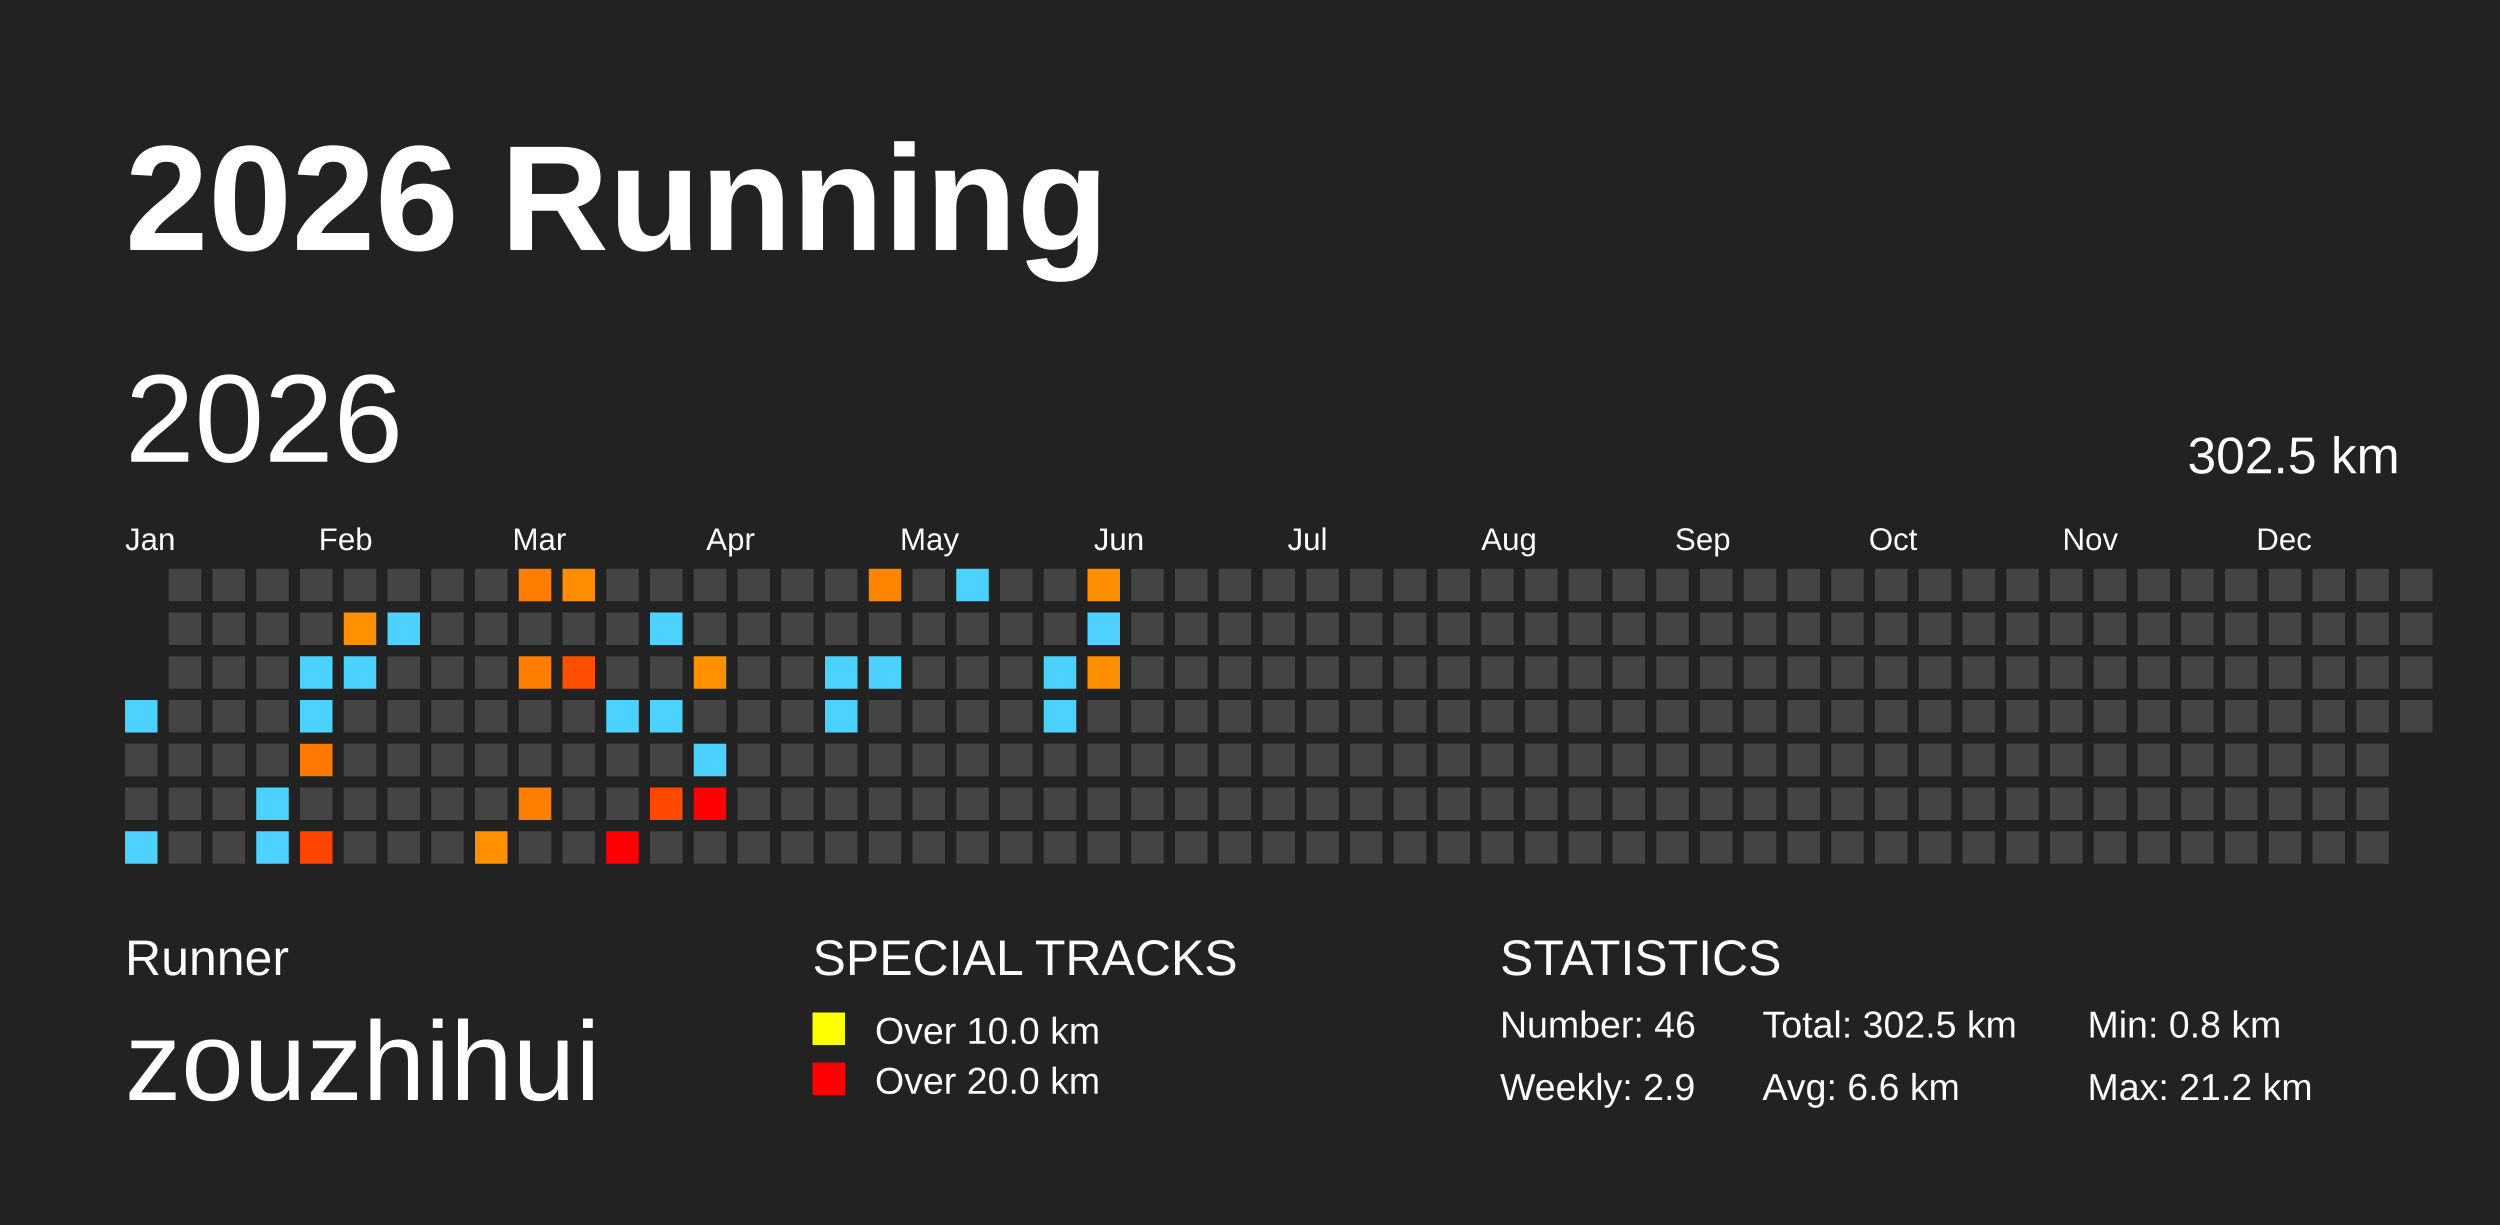
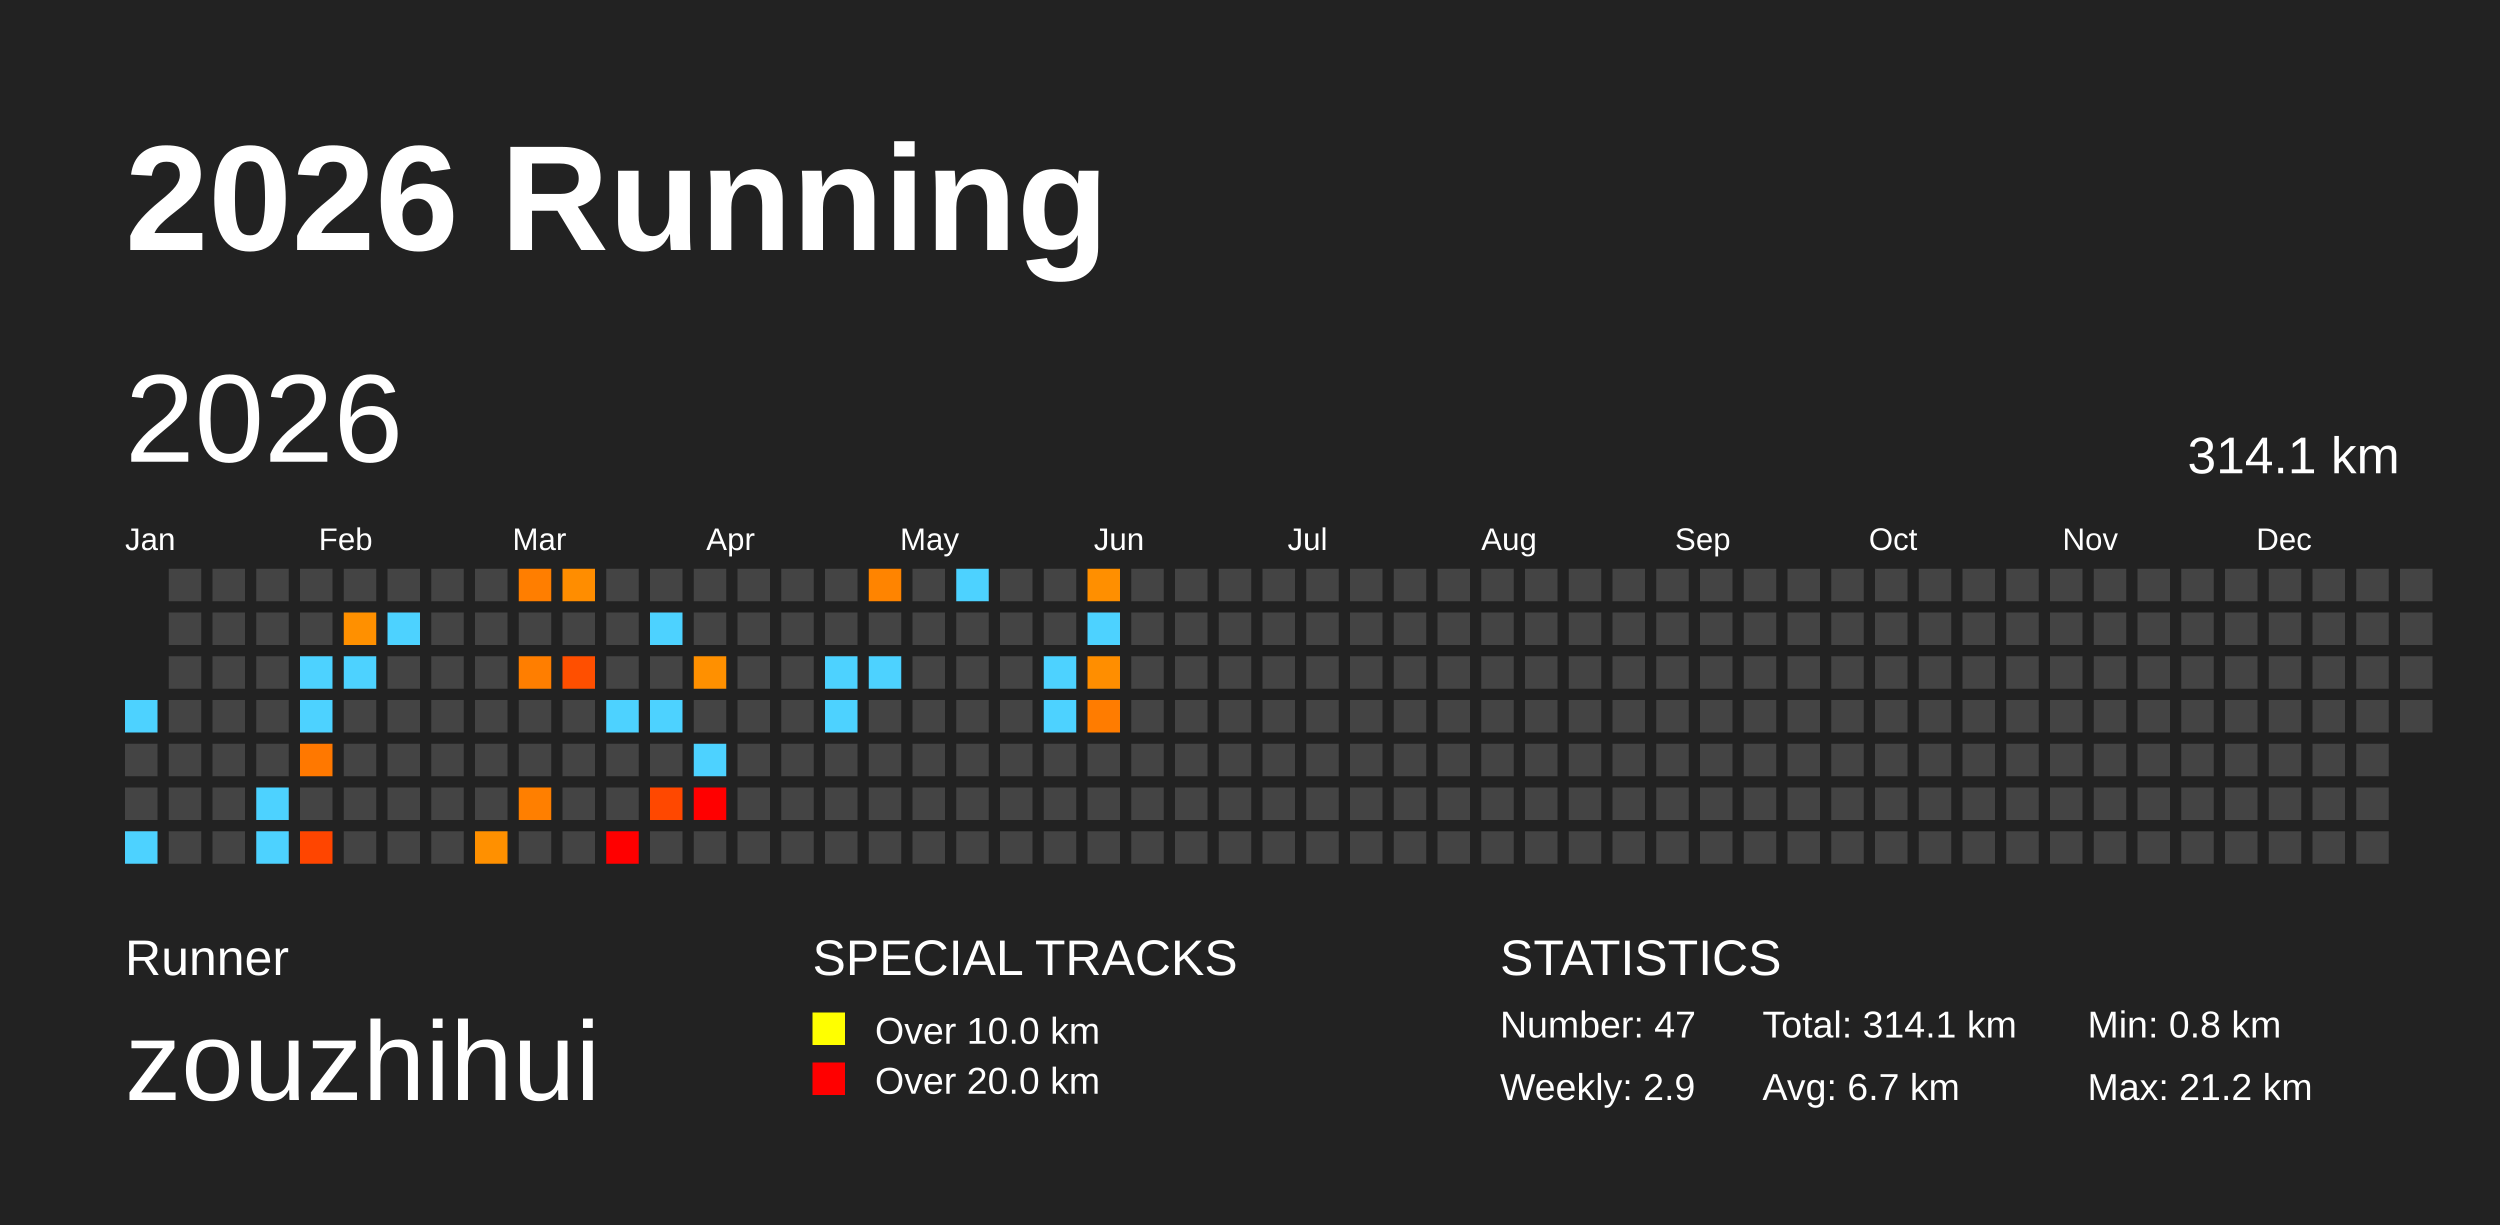
<svg xmlns="http://www.w3.org/2000/svg" baseProfile="full" height="98mm" version="1.1" viewBox="0,0,200,98" width="200mm">
  <defs />
  <rect fill="#222222" height="98" width="200" x="0" y="0" />
  <text fill="#FFFFFF" style="font-size:12px; font-family:Arial; font-weight:bold;" x="10" y="20">2026 Running</text>
  <text fill="#FFFFFF" style="font-size:4px; font-family:Arial" x="10" y="78">Runner</text>
  <text fill="#FFFFFF" style="font-size:9px; font-family:Arial" x="10" y="88">zouzhihui</text>
  <text fill="#FFFFFF" style="font-size:4px; font-family:Arial" x="65" y="78">SPECIAL TRACKS</text>
  <rect fill="yellow" height="2.6" width="2.6" x="65" y="81" />
  <text fill="#FFFFFF" style="font-size:3px; font-family:Arial" x="70" y="83.5">Over 10.0 km</text>
  <rect fill="red" height="2.6" width="2.6" x="65" y="85" />
  <text fill="#FFFFFF" style="font-size:3px; font-family:Arial" x="70" y="87.5">Over 20.0 km</text>
  <text fill="#FFFFFF" style="font-size:4px; font-family:Arial" x="120" y="78">STATISTICS</text>
-   <text fill="#FFFFFF" style="font-size:3px; font-family:Arial" x="120" y="83">Number: 46</text>
+   <text fill="#FFFFFF" style="font-size:3px; font-family:Arial" x="120" y="83">Number: 47</text>
  <text fill="#FFFFFF" style="font-size:3px; font-family:Arial" x="120" y="88">Weekly: 2.9</text>
-   <text fill="#FFFFFF" style="font-size:3px; font-family:Arial" x="141" y="83">Total: 302.5 km</text>
-   <text fill="#FFFFFF" style="font-size:3px; font-family:Arial" x="141" y="88">Avg: 6.6 km</text>
+   <text fill="#FFFFFF" style="font-size:3px; font-family:Arial" x="141" y="83">Total: 314.1 km</text>
+   <text fill="#FFFFFF" style="font-size:3px; font-family:Arial" x="141" y="88">Avg: 6.7 km</text>
  <text fill="#FFFFFF" style="font-size:3px; font-family:Arial" x="167" y="83">Min: 0.8 km</text>
  <text fill="#FFFFFF" style="font-size:3px; font-family:Arial" x="167" y="88">Max: 21.2 km</text>
  <text dominant-baseline="hanging" fill="#FFFFFF" style="font-size:10.0px; font-family:Arial;" x="10" y="30">2026</text>
-   <text dominant-baseline="hanging" fill="#FFFFFF" style="font-size:4.125px; font-family:Arial;" x="175" y="35">302.5 km</text>
+   <text dominant-baseline="hanging" fill="#FFFFFF" style="font-size:4.125px; font-family:Arial;" x="175" y="35">314.1 km</text>
  <text fill="#FFFFFF" style="font-size:2.5px; font-family:Arial" x="10.0" y="44">Jan</text>
  <text fill="#FFFFFF" style="font-size:2.5px; font-family:Arial" x="25.5" y="44">Feb</text>
  <text fill="#FFFFFF" style="font-size:2.5px; font-family:Arial" x="41.0" y="44">Mar</text>
  <text fill="#FFFFFF" style="font-size:2.5px; font-family:Arial" x="56.5" y="44">Apr</text>
  <text fill="#FFFFFF" style="font-size:2.5px; font-family:Arial" x="72.0" y="44">May</text>
  <text fill="#FFFFFF" style="font-size:2.5px; font-family:Arial" x="87.5" y="44">Jun</text>
  <text fill="#FFFFFF" style="font-size:2.5px; font-family:Arial" x="103.0" y="44">Jul</text>
  <text fill="#FFFFFF" style="font-size:2.5px; font-family:Arial" x="118.5" y="44">Aug</text>
  <text fill="#FFFFFF" style="font-size:2.5px; font-family:Arial" x="134.0" y="44">Sep</text>
  <text fill="#FFFFFF" style="font-size:2.5px; font-family:Arial" x="149.5" y="44">Oct</text>
  <text fill="#FFFFFF" style="font-size:2.5px; font-family:Arial" x="165.0" y="44">Nov</text>
  <text fill="#FFFFFF" style="font-size:2.5px; font-family:Arial" x="180.5" y="44">Dec</text>
  <rect fill="#4dd2ff" height="2.6" width="2.6" x="10.0" y="56.0" />
  <rect fill="#444444" height="2.6" width="2.6" x="10.0" y="59.5" />
  <rect fill="#444444" height="2.6" width="2.6" x="10.0" y="63.0" />
  <rect fill="#4dd2ff" height="2.6" width="2.6" x="10.0" y="66.5" />
  <rect fill="#444444" height="2.6" width="2.6" x="13.5" y="45.5" />
  <rect fill="#444444" height="2.6" width="2.6" x="13.5" y="49.0" />
  <rect fill="#444444" height="2.6" width="2.6" x="13.5" y="52.5" />
  <rect fill="#444444" height="2.6" width="2.6" x="13.5" y="56.0" />
  <rect fill="#444444" height="2.6" width="2.6" x="13.5" y="59.5" />
  <rect fill="#444444" height="2.6" width="2.6" x="13.5" y="63.0" />
  <rect fill="#444444" height="2.6" width="2.6" x="13.5" y="66.5" />
  <rect fill="#444444" height="2.6" width="2.6" x="17.0" y="45.5" />
  <rect fill="#444444" height="2.6" width="2.6" x="17.0" y="49.0" />
  <rect fill="#444444" height="2.6" width="2.6" x="17.0" y="52.5" />
  <rect fill="#444444" height="2.6" width="2.6" x="17.0" y="56.0" />
  <rect fill="#444444" height="2.6" width="2.6" x="17.0" y="59.5" />
  <rect fill="#444444" height="2.6" width="2.6" x="17.0" y="63.0" />
  <rect fill="#444444" height="2.6" width="2.6" x="17.0" y="66.5" />
  <rect fill="#444444" height="2.6" width="2.6" x="20.5" y="45.5" />
  <rect fill="#444444" height="2.6" width="2.6" x="20.5" y="49.0" />
  <rect fill="#444444" height="2.6" width="2.6" x="20.5" y="52.5" />
  <rect fill="#444444" height="2.6" width="2.6" x="20.5" y="56.0" />
  <rect fill="#444444" height="2.6" width="2.6" x="20.5" y="59.5" />
  <rect fill="#4dd2ff" height="2.6" width="2.6" x="20.5" y="63.0" />
  <rect fill="#4dd2ff" height="2.6" width="2.6" x="20.5" y="66.5" />
  <rect fill="#444444" height="2.6" width="2.6" x="24.0" y="45.5" />
  <rect fill="#444444" height="2.6" width="2.6" x="24.0" y="49.0" />
  <rect fill="#4dd2ff" height="2.6" width="2.6" x="24.0" y="52.5" />
  <rect fill="#4dd2ff" height="2.6" width="2.6" x="24.0" y="56.0" />
  <rect fill="#ff7800" height="2.6" width="2.6" x="24.0" y="59.5" />
  <rect fill="#444444" height="2.6" width="2.6" x="24.0" y="63.0" />
  <rect fill="#ff4500" height="2.6" width="2.6" x="24.0" y="66.5" />
  <rect fill="#444444" height="2.6" width="2.6" x="27.5" y="45.5" />
  <rect fill="#ff9000" height="2.6" width="2.6" x="27.5" y="49.0" />
  <rect fill="#4dd2ff" height="2.6" width="2.6" x="27.5" y="52.5" />
  <rect fill="#444444" height="2.6" width="2.6" x="27.5" y="56.0" />
  <rect fill="#444444" height="2.6" width="2.6" x="27.5" y="59.5" />
  <rect fill="#444444" height="2.6" width="2.6" x="27.5" y="63.0" />
  <rect fill="#444444" height="2.6" width="2.6" x="27.5" y="66.5" />
  <rect fill="#444444" height="2.6" width="2.6" x="31.0" y="45.5" />
  <rect fill="#4dd2ff" height="2.6" width="2.6" x="31.0" y="49.0" />
  <rect fill="#444444" height="2.6" width="2.6" x="31.0" y="52.5" />
  <rect fill="#444444" height="2.6" width="2.6" x="31.0" y="56.0" />
  <rect fill="#444444" height="2.6" width="2.6" x="31.0" y="59.5" />
  <rect fill="#444444" height="2.6" width="2.6" x="31.0" y="63.0" />
  <rect fill="#444444" height="2.6" width="2.6" x="31.0" y="66.5" />
  <rect fill="#444444" height="2.6" width="2.6" x="34.5" y="45.5" />
  <rect fill="#444444" height="2.6" width="2.6" x="34.5" y="49.0" />
  <rect fill="#444444" height="2.6" width="2.6" x="34.5" y="52.5" />
  <rect fill="#444444" height="2.6" width="2.6" x="34.5" y="56.0" />
  <rect fill="#444444" height="2.6" width="2.6" x="34.5" y="59.5" />
  <rect fill="#444444" height="2.6" width="2.6" x="34.5" y="63.0" />
  <rect fill="#444444" height="2.6" width="2.6" x="34.5" y="66.5" />
  <rect fill="#444444" height="2.6" width="2.6" x="38.0" y="45.5" />
  <rect fill="#444444" height="2.6" width="2.6" x="38.0" y="49.0" />
  <rect fill="#444444" height="2.6" width="2.6" x="38.0" y="52.5" />
  <rect fill="#444444" height="2.6" width="2.6" x="38.0" y="56.0" />
  <rect fill="#444444" height="2.6" width="2.6" x="38.0" y="59.5" />
  <rect fill="#444444" height="2.6" width="2.6" x="38.0" y="63.0" />
  <rect fill="#ff9000" height="2.6" width="2.6" x="38.0" y="66.5" />
  <rect fill="#ff7e00" height="2.6" width="2.6" x="41.5" y="45.5" />
  <rect fill="#444444" height="2.6" width="2.6" x="41.5" y="49.0" />
  <rect fill="#ff7e00" height="2.6" width="2.6" x="41.5" y="52.5" />
  <rect fill="#444444" height="2.6" width="2.6" x="41.5" y="56.0" />
  <rect fill="#444444" height="2.6" width="2.6" x="41.5" y="59.5" />
  <rect fill="#ff7f00" height="2.6" width="2.6" x="41.5" y="63.0" />
  <rect fill="#444444" height="2.6" width="2.6" x="41.5" y="66.5" />
  <rect fill="#ff8d00" height="2.6" width="2.6" x="45.0" y="45.5" />
  <rect fill="#444444" height="2.6" width="2.6" x="45.0" y="49.0" />
  <rect fill="#ff4f00" height="2.6" width="2.6" x="45.0" y="52.5" />
  <rect fill="#444444" height="2.6" width="2.6" x="45.0" y="56.0" />
  <rect fill="#444444" height="2.6" width="2.6" x="45.0" y="59.5" />
  <rect fill="#444444" height="2.6" width="2.6" x="45.0" y="63.0" />
  <rect fill="#444444" height="2.6" width="2.6" x="45.0" y="66.5" />
  <rect fill="#444444" height="2.6" width="2.6" x="48.5" y="45.5" />
  <rect fill="#444444" height="2.6" width="2.6" x="48.5" y="49.0" />
  <rect fill="#444444" height="2.6" width="2.6" x="48.5" y="52.5" />
  <rect fill="#4dd2ff" height="2.6" width="2.6" x="48.5" y="56.0" />
  <rect fill="#444444" height="2.6" width="2.6" x="48.5" y="59.5" />
  <rect fill="#444444" height="2.6" width="2.6" x="48.5" y="63.0" />
  <rect fill="red" height="2.6" width="2.6" x="48.5" y="66.5" />
  <rect fill="#444444" height="2.6" width="2.6" x="52.0" y="45.5" />
  <rect fill="#4dd2ff" height="2.6" width="2.6" x="52.0" y="49.0" />
  <rect fill="#444444" height="2.6" width="2.6" x="52.0" y="52.5" />
  <rect fill="#4dd2ff" height="2.6" width="2.6" x="52.0" y="56.0" />
  <rect fill="#444444" height="2.6" width="2.6" x="52.0" y="59.5" />
  <rect fill="#ff4800" height="2.6" width="2.6" x="52.0" y="63.0" />
  <rect fill="#444444" height="2.6" width="2.6" x="52.0" y="66.5" />
  <rect fill="#444444" height="2.6" width="2.6" x="55.5" y="45.5" />
  <rect fill="#444444" height="2.6" width="2.6" x="55.5" y="49.0" />
  <rect fill="#ff9000" height="2.6" width="2.6" x="55.5" y="52.5" />
  <rect fill="#444444" height="2.6" width="2.6" x="55.5" y="56.0" />
  <rect fill="#4dd2ff" height="2.6" width="2.6" x="55.5" y="59.5" />
  <rect fill="red" height="2.6" width="2.6" x="55.5" y="63.0" />
  <rect fill="#444444" height="2.6" width="2.6" x="55.5" y="66.5" />
  <rect fill="#444444" height="2.6" width="2.6" x="59.0" y="45.5" />
  <rect fill="#444444" height="2.6" width="2.6" x="59.0" y="49.0" />
  <rect fill="#444444" height="2.6" width="2.6" x="59.0" y="52.5" />
  <rect fill="#444444" height="2.6" width="2.6" x="59.0" y="56.0" />
  <rect fill="#444444" height="2.6" width="2.6" x="59.0" y="59.5" />
  <rect fill="#444444" height="2.6" width="2.6" x="59.0" y="63.0" />
  <rect fill="#444444" height="2.6" width="2.6" x="59.0" y="66.5" />
  <rect fill="#444444" height="2.6" width="2.6" x="62.5" y="45.5" />
  <rect fill="#444444" height="2.6" width="2.6" x="62.5" y="49.0" />
  <rect fill="#444444" height="2.6" width="2.6" x="62.5" y="52.5" />
  <rect fill="#444444" height="2.6" width="2.6" x="62.5" y="56.0" />
  <rect fill="#444444" height="2.6" width="2.6" x="62.5" y="59.5" />
  <rect fill="#444444" height="2.6" width="2.6" x="62.5" y="63.0" />
  <rect fill="#444444" height="2.6" width="2.6" x="62.5" y="66.5" />
  <rect fill="#444444" height="2.6" width="2.6" x="66.0" y="45.5" />
  <rect fill="#444444" height="2.6" width="2.6" x="66.0" y="49.0" />
  <rect fill="#4dd2ff" height="2.6" width="2.6" x="66.0" y="52.5" />
  <rect fill="#4dd2ff" height="2.6" width="2.6" x="66.0" y="56.0" />
  <rect fill="#444444" height="2.6" width="2.6" x="66.0" y="59.5" />
  <rect fill="#444444" height="2.6" width="2.6" x="66.0" y="63.0" />
  <rect fill="#444444" height="2.6" width="2.6" x="66.0" y="66.5" />
  <rect fill="#ff8400" height="2.6" width="2.6" x="69.5" y="45.5" />
  <rect fill="#444444" height="2.6" width="2.6" x="69.5" y="49.0" />
  <rect fill="#4dd2ff" height="2.6" width="2.6" x="69.5" y="52.5" />
  <rect fill="#444444" height="2.6" width="2.6" x="69.5" y="56.0" />
  <rect fill="#444444" height="2.6" width="2.6" x="69.5" y="59.5" />
  <rect fill="#444444" height="2.6" width="2.6" x="69.5" y="63.0" />
  <rect fill="#444444" height="2.6" width="2.6" x="69.5" y="66.5" />
  <rect fill="#444444" height="2.6" width="2.6" x="73.0" y="45.5" />
  <rect fill="#444444" height="2.6" width="2.6" x="73.0" y="49.0" />
  <rect fill="#444444" height="2.6" width="2.6" x="73.0" y="52.5" />
  <rect fill="#444444" height="2.6" width="2.6" x="73.0" y="56.0" />
  <rect fill="#444444" height="2.6" width="2.6" x="73.0" y="59.5" />
  <rect fill="#444444" height="2.6" width="2.6" x="73.0" y="63.0" />
  <rect fill="#444444" height="2.6" width="2.6" x="73.0" y="66.5" />
  <rect fill="#4dd2ff" height="2.6" width="2.6" x="76.5" y="45.5" />
  <rect fill="#444444" height="2.6" width="2.6" x="76.5" y="49.0" />
  <rect fill="#444444" height="2.6" width="2.6" x="76.5" y="52.5" />
  <rect fill="#444444" height="2.6" width="2.6" x="76.5" y="56.0" />
  <rect fill="#444444" height="2.6" width="2.6" x="76.5" y="59.5" />
  <rect fill="#444444" height="2.6" width="2.6" x="76.5" y="63.0" />
  <rect fill="#444444" height="2.6" width="2.6" x="76.5" y="66.5" />
  <rect fill="#444444" height="2.6" width="2.6" x="80.0" y="45.5" />
  <rect fill="#444444" height="2.6" width="2.6" x="80.0" y="49.0" />
  <rect fill="#444444" height="2.6" width="2.6" x="80.0" y="52.5" />
  <rect fill="#444444" height="2.6" width="2.6" x="80.0" y="56.0" />
  <rect fill="#444444" height="2.6" width="2.6" x="80.0" y="59.5" />
  <rect fill="#444444" height="2.6" width="2.6" x="80.0" y="63.0" />
  <rect fill="#444444" height="2.6" width="2.6" x="80.0" y="66.5" />
  <rect fill="#444444" height="2.6" width="2.6" x="83.5" y="45.5" />
  <rect fill="#444444" height="2.6" width="2.6" x="83.5" y="49.0" />
  <rect fill="#4dd2ff" height="2.6" width="2.6" x="83.5" y="52.5" />
  <rect fill="#4dd2ff" height="2.6" width="2.6" x="83.5" y="56.0" />
  <rect fill="#444444" height="2.6" width="2.6" x="83.5" y="59.5" />
  <rect fill="#444444" height="2.6" width="2.6" x="83.5" y="63.0" />
  <rect fill="#444444" height="2.6" width="2.6" x="83.5" y="66.5" />
  <rect fill="#ff8f00" height="2.6" width="2.6" x="87.0" y="45.5" />
  <rect fill="#4dd2ff" height="2.6" width="2.6" x="87.0" y="49.0" />
  <rect fill="#ff8e00" height="2.6" width="2.6" x="87.0" y="52.5" />
-   <rect fill="#444444" height="2.6" width="2.6" x="87.0" y="56.0" />
+   <rect fill="#ff7c00" height="2.6" width="2.6" x="87.0" y="56.0" />
  <rect fill="#444444" height="2.6" width="2.6" x="87.0" y="59.5" />
  <rect fill="#444444" height="2.6" width="2.6" x="87.0" y="63.0" />
  <rect fill="#444444" height="2.6" width="2.6" x="87.0" y="66.5" />
  <rect fill="#444444" height="2.6" width="2.6" x="90.5" y="45.5" />
  <rect fill="#444444" height="2.6" width="2.6" x="90.5" y="49.0" />
  <rect fill="#444444" height="2.6" width="2.6" x="90.5" y="52.5" />
  <rect fill="#444444" height="2.6" width="2.6" x="90.5" y="56.0" />
  <rect fill="#444444" height="2.6" width="2.6" x="90.5" y="59.5" />
  <rect fill="#444444" height="2.6" width="2.6" x="90.5" y="63.0" />
  <rect fill="#444444" height="2.6" width="2.6" x="90.5" y="66.5" />
  <rect fill="#444444" height="2.6" width="2.6" x="94.0" y="45.5" />
  <rect fill="#444444" height="2.6" width="2.6" x="94.0" y="49.0" />
  <rect fill="#444444" height="2.6" width="2.6" x="94.0" y="52.5" />
  <rect fill="#444444" height="2.6" width="2.6" x="94.0" y="56.0" />
  <rect fill="#444444" height="2.6" width="2.6" x="94.0" y="59.5" />
  <rect fill="#444444" height="2.6" width="2.6" x="94.0" y="63.0" />
  <rect fill="#444444" height="2.6" width="2.6" x="94.0" y="66.5" />
  <rect fill="#444444" height="2.6" width="2.6" x="97.5" y="45.5" />
  <rect fill="#444444" height="2.6" width="2.6" x="97.5" y="49.0" />
  <rect fill="#444444" height="2.6" width="2.6" x="97.5" y="52.5" />
  <rect fill="#444444" height="2.6" width="2.6" x="97.5" y="56.0" />
  <rect fill="#444444" height="2.6" width="2.6" x="97.5" y="59.5" />
  <rect fill="#444444" height="2.6" width="2.6" x="97.5" y="63.0" />
  <rect fill="#444444" height="2.6" width="2.6" x="97.5" y="66.5" />
  <rect fill="#444444" height="2.6" width="2.6" x="101.0" y="45.5" />
  <rect fill="#444444" height="2.6" width="2.6" x="101.0" y="49.0" />
  <rect fill="#444444" height="2.6" width="2.6" x="101.0" y="52.5" />
  <rect fill="#444444" height="2.6" width="2.6" x="101.0" y="56.0" />
  <rect fill="#444444" height="2.6" width="2.6" x="101.0" y="59.5" />
  <rect fill="#444444" height="2.6" width="2.6" x="101.0" y="63.0" />
  <rect fill="#444444" height="2.6" width="2.6" x="101.0" y="66.5" />
  <rect fill="#444444" height="2.6" width="2.6" x="104.5" y="45.5" />
  <rect fill="#444444" height="2.6" width="2.6" x="104.5" y="49.0" />
  <rect fill="#444444" height="2.6" width="2.6" x="104.5" y="52.5" />
  <rect fill="#444444" height="2.6" width="2.6" x="104.5" y="56.0" />
  <rect fill="#444444" height="2.6" width="2.6" x="104.5" y="59.5" />
  <rect fill="#444444" height="2.6" width="2.6" x="104.5" y="63.0" />
  <rect fill="#444444" height="2.6" width="2.6" x="104.5" y="66.5" />
  <rect fill="#444444" height="2.6" width="2.6" x="108.0" y="45.5" />
  <rect fill="#444444" height="2.6" width="2.6" x="108.0" y="49.0" />
  <rect fill="#444444" height="2.6" width="2.6" x="108.0" y="52.5" />
  <rect fill="#444444" height="2.6" width="2.6" x="108.0" y="56.0" />
  <rect fill="#444444" height="2.6" width="2.6" x="108.0" y="59.5" />
  <rect fill="#444444" height="2.6" width="2.6" x="108.0" y="63.0" />
  <rect fill="#444444" height="2.6" width="2.6" x="108.0" y="66.5" />
  <rect fill="#444444" height="2.6" width="2.6" x="111.5" y="45.5" />
  <rect fill="#444444" height="2.6" width="2.6" x="111.5" y="49.0" />
  <rect fill="#444444" height="2.6" width="2.6" x="111.5" y="52.5" />
  <rect fill="#444444" height="2.6" width="2.6" x="111.5" y="56.0" />
  <rect fill="#444444" height="2.6" width="2.6" x="111.5" y="59.5" />
  <rect fill="#444444" height="2.6" width="2.6" x="111.5" y="63.0" />
  <rect fill="#444444" height="2.6" width="2.6" x="111.5" y="66.5" />
  <rect fill="#444444" height="2.6" width="2.6" x="115.0" y="45.5" />
  <rect fill="#444444" height="2.6" width="2.6" x="115.0" y="49.0" />
  <rect fill="#444444" height="2.6" width="2.6" x="115.0" y="52.5" />
  <rect fill="#444444" height="2.6" width="2.6" x="115.0" y="56.0" />
  <rect fill="#444444" height="2.6" width="2.6" x="115.0" y="59.5" />
  <rect fill="#444444" height="2.6" width="2.6" x="115.0" y="63.0" />
  <rect fill="#444444" height="2.6" width="2.6" x="115.0" y="66.5" />
  <rect fill="#444444" height="2.6" width="2.6" x="118.5" y="45.5" />
  <rect fill="#444444" height="2.6" width="2.6" x="118.5" y="49.0" />
  <rect fill="#444444" height="2.6" width="2.6" x="118.5" y="52.5" />
  <rect fill="#444444" height="2.6" width="2.6" x="118.5" y="56.0" />
  <rect fill="#444444" height="2.6" width="2.6" x="118.5" y="59.5" />
  <rect fill="#444444" height="2.6" width="2.6" x="118.5" y="63.0" />
  <rect fill="#444444" height="2.6" width="2.6" x="118.5" y="66.5" />
  <rect fill="#444444" height="2.6" width="2.6" x="122.0" y="45.5" />
  <rect fill="#444444" height="2.6" width="2.6" x="122.0" y="49.0" />
  <rect fill="#444444" height="2.6" width="2.6" x="122.0" y="52.5" />
  <rect fill="#444444" height="2.6" width="2.6" x="122.0" y="56.0" />
  <rect fill="#444444" height="2.6" width="2.6" x="122.0" y="59.5" />
  <rect fill="#444444" height="2.6" width="2.6" x="122.0" y="63.0" />
  <rect fill="#444444" height="2.6" width="2.6" x="122.0" y="66.5" />
  <rect fill="#444444" height="2.6" width="2.6" x="125.5" y="45.5" />
  <rect fill="#444444" height="2.6" width="2.6" x="125.5" y="49.0" />
  <rect fill="#444444" height="2.6" width="2.6" x="125.5" y="52.5" />
  <rect fill="#444444" height="2.6" width="2.6" x="125.5" y="56.0" />
  <rect fill="#444444" height="2.6" width="2.6" x="125.5" y="59.5" />
  <rect fill="#444444" height="2.6" width="2.6" x="125.5" y="63.0" />
  <rect fill="#444444" height="2.6" width="2.6" x="125.5" y="66.5" />
  <rect fill="#444444" height="2.6" width="2.6" x="129.0" y="45.5" />
  <rect fill="#444444" height="2.6" width="2.6" x="129.0" y="49.0" />
  <rect fill="#444444" height="2.6" width="2.6" x="129.0" y="52.5" />
  <rect fill="#444444" height="2.6" width="2.6" x="129.0" y="56.0" />
  <rect fill="#444444" height="2.6" width="2.6" x="129.0" y="59.5" />
  <rect fill="#444444" height="2.6" width="2.6" x="129.0" y="63.0" />
  <rect fill="#444444" height="2.6" width="2.6" x="129.0" y="66.5" />
  <rect fill="#444444" height="2.6" width="2.6" x="132.5" y="45.5" />
  <rect fill="#444444" height="2.6" width="2.6" x="132.5" y="49.0" />
  <rect fill="#444444" height="2.6" width="2.6" x="132.5" y="52.5" />
  <rect fill="#444444" height="2.6" width="2.6" x="132.5" y="56.0" />
  <rect fill="#444444" height="2.6" width="2.6" x="132.5" y="59.5" />
  <rect fill="#444444" height="2.6" width="2.6" x="132.5" y="63.0" />
  <rect fill="#444444" height="2.6" width="2.6" x="132.5" y="66.5" />
  <rect fill="#444444" height="2.6" width="2.6" x="136.0" y="45.5" />
  <rect fill="#444444" height="2.6" width="2.6" x="136.0" y="49.0" />
  <rect fill="#444444" height="2.6" width="2.6" x="136.0" y="52.5" />
  <rect fill="#444444" height="2.6" width="2.6" x="136.0" y="56.0" />
  <rect fill="#444444" height="2.6" width="2.6" x="136.0" y="59.5" />
  <rect fill="#444444" height="2.6" width="2.6" x="136.0" y="63.0" />
  <rect fill="#444444" height="2.6" width="2.6" x="136.0" y="66.5" />
  <rect fill="#444444" height="2.6" width="2.6" x="139.5" y="45.5" />
  <rect fill="#444444" height="2.6" width="2.6" x="139.5" y="49.0" />
  <rect fill="#444444" height="2.6" width="2.6" x="139.5" y="52.5" />
  <rect fill="#444444" height="2.6" width="2.6" x="139.5" y="56.0" />
  <rect fill="#444444" height="2.6" width="2.6" x="139.5" y="59.5" />
  <rect fill="#444444" height="2.6" width="2.6" x="139.5" y="63.0" />
  <rect fill="#444444" height="2.6" width="2.6" x="139.5" y="66.5" />
  <rect fill="#444444" height="2.6" width="2.6" x="143.0" y="45.5" />
  <rect fill="#444444" height="2.6" width="2.6" x="143.0" y="49.0" />
  <rect fill="#444444" height="2.6" width="2.6" x="143.0" y="52.5" />
  <rect fill="#444444" height="2.6" width="2.6" x="143.0" y="56.0" />
  <rect fill="#444444" height="2.6" width="2.6" x="143.0" y="59.5" />
  <rect fill="#444444" height="2.6" width="2.6" x="143.0" y="63.0" />
  <rect fill="#444444" height="2.6" width="2.6" x="143.0" y="66.5" />
  <rect fill="#444444" height="2.6" width="2.6" x="146.5" y="45.5" />
  <rect fill="#444444" height="2.6" width="2.6" x="146.5" y="49.0" />
  <rect fill="#444444" height="2.6" width="2.6" x="146.5" y="52.5" />
  <rect fill="#444444" height="2.6" width="2.6" x="146.5" y="56.0" />
  <rect fill="#444444" height="2.6" width="2.6" x="146.5" y="59.5" />
  <rect fill="#444444" height="2.6" width="2.6" x="146.5" y="63.0" />
  <rect fill="#444444" height="2.6" width="2.6" x="146.5" y="66.5" />
  <rect fill="#444444" height="2.6" width="2.6" x="150.0" y="45.5" />
  <rect fill="#444444" height="2.6" width="2.6" x="150.0" y="49.0" />
  <rect fill="#444444" height="2.6" width="2.6" x="150.0" y="52.5" />
  <rect fill="#444444" height="2.6" width="2.6" x="150.0" y="56.0" />
  <rect fill="#444444" height="2.6" width="2.6" x="150.0" y="59.5" />
  <rect fill="#444444" height="2.6" width="2.6" x="150.0" y="63.0" />
  <rect fill="#444444" height="2.6" width="2.6" x="150.0" y="66.5" />
  <rect fill="#444444" height="2.6" width="2.6" x="153.5" y="45.5" />
  <rect fill="#444444" height="2.6" width="2.6" x="153.5" y="49.0" />
  <rect fill="#444444" height="2.6" width="2.6" x="153.5" y="52.5" />
  <rect fill="#444444" height="2.6" width="2.6" x="153.5" y="56.0" />
  <rect fill="#444444" height="2.6" width="2.6" x="153.5" y="59.5" />
  <rect fill="#444444" height="2.6" width="2.6" x="153.5" y="63.0" />
  <rect fill="#444444" height="2.6" width="2.6" x="153.5" y="66.5" />
  <rect fill="#444444" height="2.6" width="2.6" x="157.0" y="45.5" />
  <rect fill="#444444" height="2.6" width="2.6" x="157.0" y="49.0" />
  <rect fill="#444444" height="2.6" width="2.6" x="157.0" y="52.5" />
  <rect fill="#444444" height="2.6" width="2.6" x="157.0" y="56.0" />
  <rect fill="#444444" height="2.6" width="2.6" x="157.0" y="59.5" />
  <rect fill="#444444" height="2.6" width="2.6" x="157.0" y="63.0" />
  <rect fill="#444444" height="2.6" width="2.6" x="157.0" y="66.5" />
  <rect fill="#444444" height="2.6" width="2.6" x="160.5" y="45.5" />
  <rect fill="#444444" height="2.6" width="2.6" x="160.5" y="49.0" />
  <rect fill="#444444" height="2.6" width="2.6" x="160.5" y="52.5" />
  <rect fill="#444444" height="2.6" width="2.6" x="160.5" y="56.0" />
  <rect fill="#444444" height="2.6" width="2.6" x="160.5" y="59.5" />
  <rect fill="#444444" height="2.6" width="2.6" x="160.5" y="63.0" />
  <rect fill="#444444" height="2.6" width="2.6" x="160.5" y="66.5" />
  <rect fill="#444444" height="2.6" width="2.6" x="164.0" y="45.5" />
  <rect fill="#444444" height="2.6" width="2.6" x="164.0" y="49.0" />
  <rect fill="#444444" height="2.6" width="2.6" x="164.0" y="52.5" />
  <rect fill="#444444" height="2.6" width="2.6" x="164.0" y="56.0" />
  <rect fill="#444444" height="2.6" width="2.6" x="164.0" y="59.5" />
  <rect fill="#444444" height="2.6" width="2.6" x="164.0" y="63.0" />
  <rect fill="#444444" height="2.6" width="2.6" x="164.0" y="66.5" />
  <rect fill="#444444" height="2.6" width="2.6" x="167.5" y="45.5" />
  <rect fill="#444444" height="2.6" width="2.6" x="167.5" y="49.0" />
  <rect fill="#444444" height="2.6" width="2.6" x="167.5" y="52.5" />
  <rect fill="#444444" height="2.6" width="2.6" x="167.5" y="56.0" />
  <rect fill="#444444" height="2.6" width="2.6" x="167.5" y="59.5" />
  <rect fill="#444444" height="2.6" width="2.6" x="167.5" y="63.0" />
  <rect fill="#444444" height="2.6" width="2.6" x="167.5" y="66.5" />
  <rect fill="#444444" height="2.6" width="2.6" x="171.0" y="45.5" />
  <rect fill="#444444" height="2.6" width="2.6" x="171.0" y="49.0" />
  <rect fill="#444444" height="2.6" width="2.6" x="171.0" y="52.5" />
  <rect fill="#444444" height="2.6" width="2.6" x="171.0" y="56.0" />
  <rect fill="#444444" height="2.6" width="2.6" x="171.0" y="59.5" />
  <rect fill="#444444" height="2.6" width="2.6" x="171.0" y="63.0" />
  <rect fill="#444444" height="2.6" width="2.6" x="171.0" y="66.5" />
  <rect fill="#444444" height="2.6" width="2.6" x="174.5" y="45.5" />
  <rect fill="#444444" height="2.6" width="2.6" x="174.5" y="49.0" />
  <rect fill="#444444" height="2.6" width="2.6" x="174.5" y="52.5" />
  <rect fill="#444444" height="2.6" width="2.6" x="174.5" y="56.0" />
  <rect fill="#444444" height="2.6" width="2.6" x="174.5" y="59.5" />
  <rect fill="#444444" height="2.6" width="2.6" x="174.5" y="63.0" />
  <rect fill="#444444" height="2.6" width="2.6" x="174.5" y="66.5" />
  <rect fill="#444444" height="2.6" width="2.6" x="178.0" y="45.5" />
  <rect fill="#444444" height="2.6" width="2.6" x="178.0" y="49.0" />
  <rect fill="#444444" height="2.6" width="2.6" x="178.0" y="52.5" />
  <rect fill="#444444" height="2.6" width="2.6" x="178.0" y="56.0" />
  <rect fill="#444444" height="2.6" width="2.6" x="178.0" y="59.5" />
  <rect fill="#444444" height="2.6" width="2.6" x="178.0" y="63.0" />
  <rect fill="#444444" height="2.6" width="2.6" x="178.0" y="66.5" />
  <rect fill="#444444" height="2.6" width="2.6" x="181.5" y="45.5" />
  <rect fill="#444444" height="2.6" width="2.6" x="181.5" y="49.0" />
  <rect fill="#444444" height="2.6" width="2.6" x="181.5" y="52.5" />
  <rect fill="#444444" height="2.6" width="2.6" x="181.5" y="56.0" />
  <rect fill="#444444" height="2.6" width="2.6" x="181.5" y="59.5" />
  <rect fill="#444444" height="2.6" width="2.6" x="181.5" y="63.0" />
  <rect fill="#444444" height="2.6" width="2.6" x="181.5" y="66.5" />
  <rect fill="#444444" height="2.6" width="2.6" x="185.0" y="45.5" />
  <rect fill="#444444" height="2.6" width="2.6" x="185.0" y="49.0" />
  <rect fill="#444444" height="2.6" width="2.6" x="185.0" y="52.5" />
  <rect fill="#444444" height="2.6" width="2.6" x="185.0" y="56.0" />
  <rect fill="#444444" height="2.6" width="2.6" x="185.0" y="59.5" />
  <rect fill="#444444" height="2.6" width="2.6" x="185.0" y="63.0" />
  <rect fill="#444444" height="2.6" width="2.6" x="185.0" y="66.5" />
  <rect fill="#444444" height="2.6" width="2.6" x="188.5" y="45.5" />
  <rect fill="#444444" height="2.6" width="2.6" x="188.5" y="49.0" />
  <rect fill="#444444" height="2.6" width="2.6" x="188.5" y="52.5" />
  <rect fill="#444444" height="2.6" width="2.6" x="188.5" y="56.0" />
  <rect fill="#444444" height="2.6" width="2.6" x="188.5" y="59.5" />
  <rect fill="#444444" height="2.6" width="2.6" x="188.5" y="63.0" />
  <rect fill="#444444" height="2.6" width="2.6" x="188.5" y="66.5" />
  <rect fill="#444444" height="2.6" width="2.6" x="192.0" y="45.5" />
  <rect fill="#444444" height="2.6" width="2.6" x="192.0" y="49.0" />
  <rect fill="#444444" height="2.6" width="2.6" x="192.0" y="52.5" />
  <rect fill="#444444" height="2.6" width="2.6" x="192.0" y="56.0" />
</svg>
